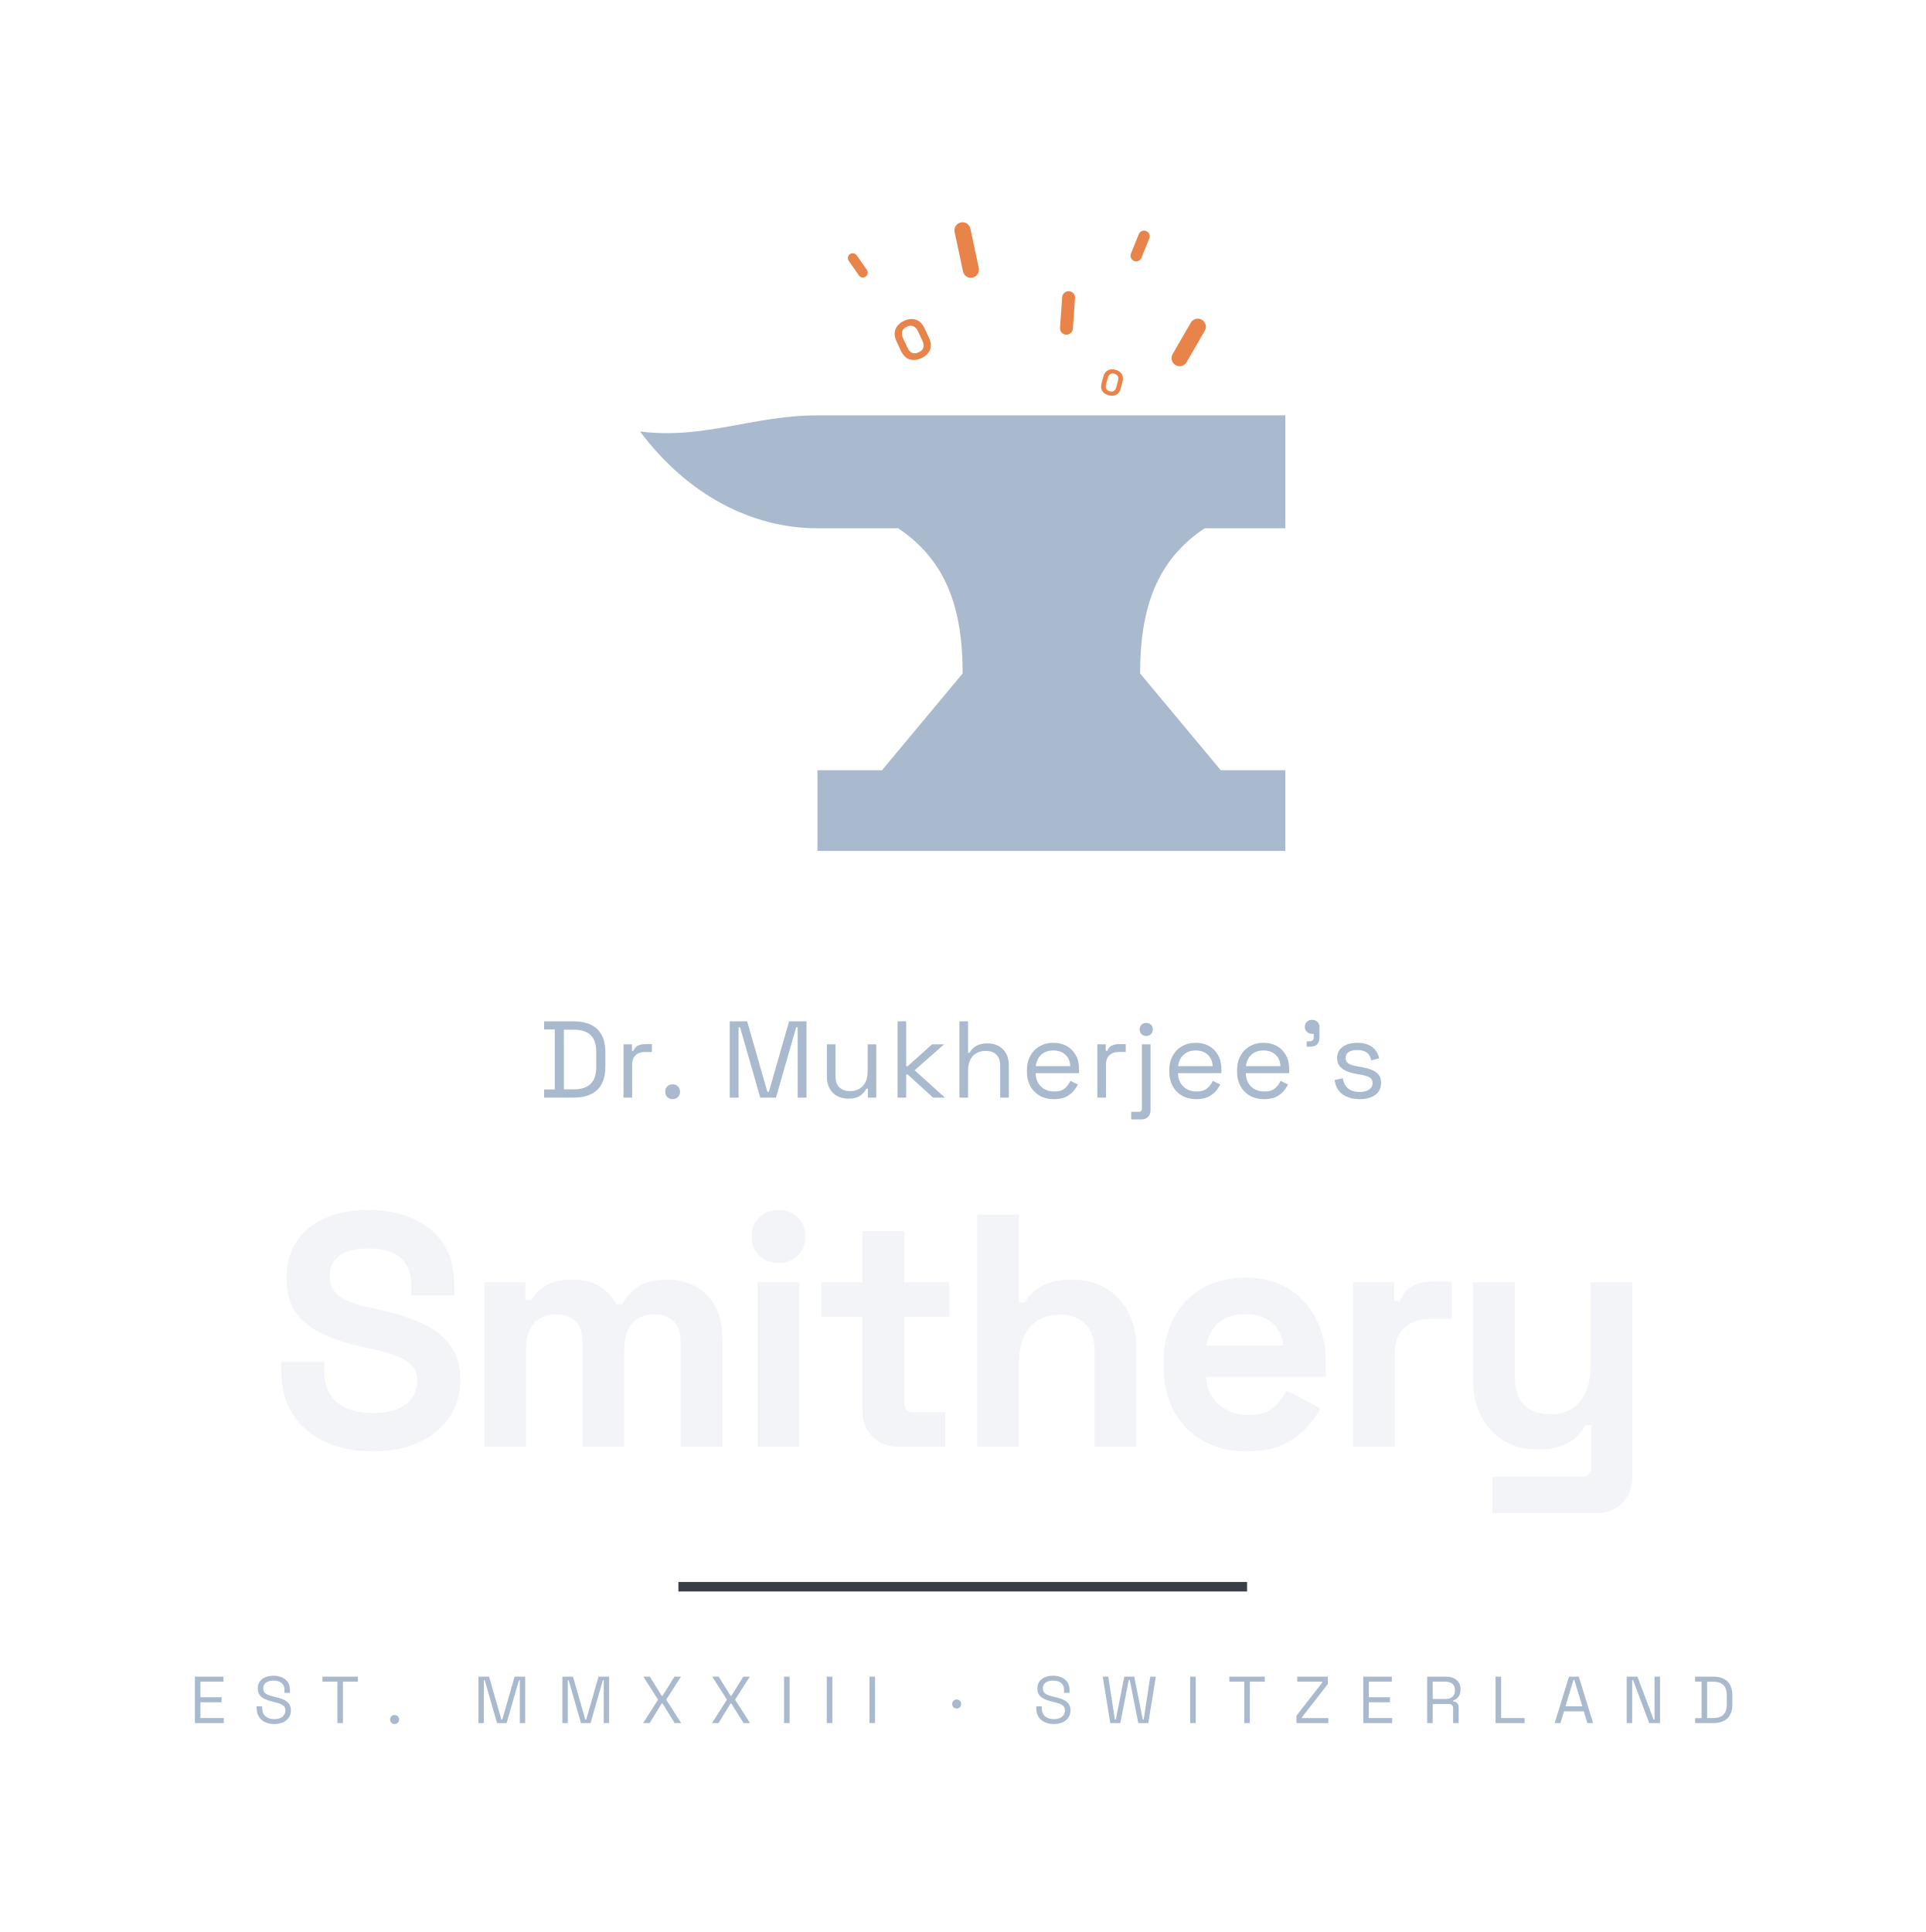
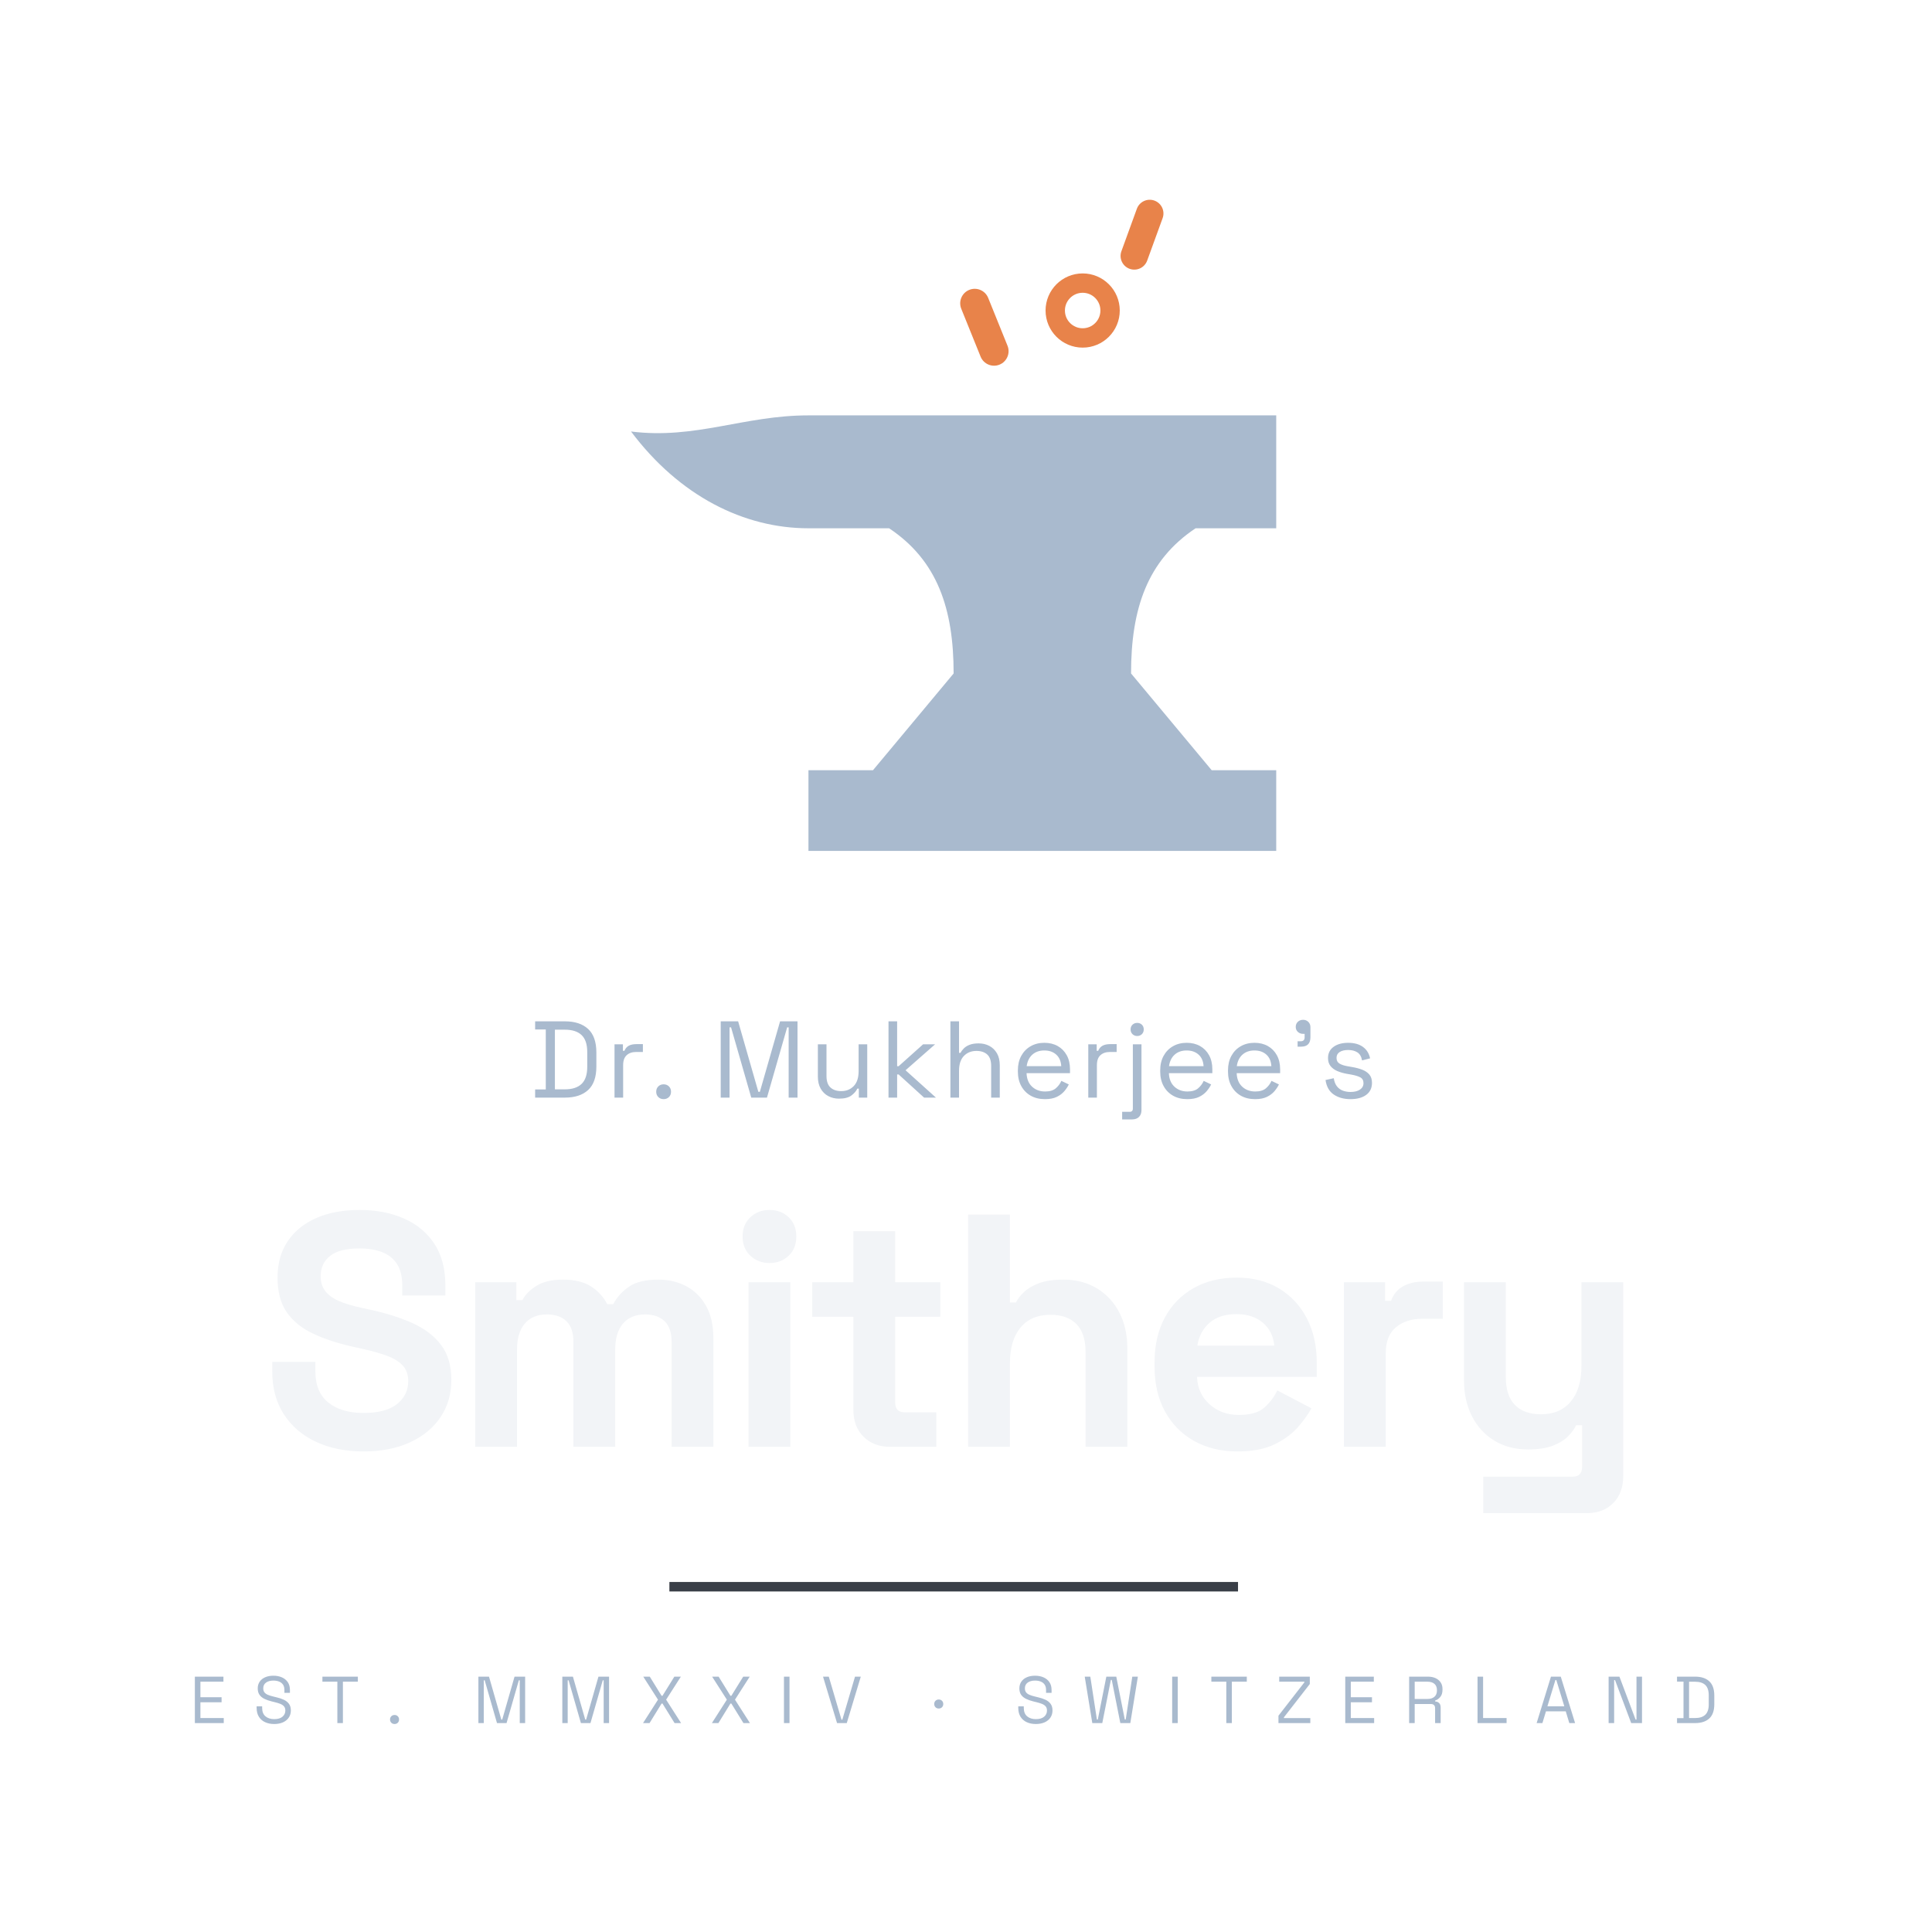
- <svg xmlns="http://www.w3.org/2000/svg" viewBox="0 0 406.298 407.712" width="406.298" height="407.712">
+ <svg xmlns="http://www.w3.org/2000/svg" viewBox="0 0 402.532 407.712" width="402.532" height="407.712">
  <g transform="translate(40 40)">
-     <g transform="translate(88.244 0)">
+     <g transform="translate(86.361 0)">
      <g transform="scale(1.702) translate(-4 -2)">
-         <path d="M42.887 22.901Q42.1 23.268 41.422 23.056Q40.743 22.843 40.332 21.961L39.811 20.844Q39.412 19.988 39.679 19.319Q39.946 18.65 40.733 18.283Q41.526 17.913 42.207 18.14Q42.888 18.367 43.288 19.223L43.808 20.34Q44.22 21.222 43.95 21.877Q43.68 22.532 42.887 22.901ZM42.549 22.178Q43.025 21.956 43.129 21.591Q43.233 21.226 43.008 20.744L42.458 19.564Q42.23 19.075 41.863 18.942Q41.495 18.808 41.07 19.006Q40.632 19.21 40.51 19.584Q40.387 19.958 40.605 20.428L41.156 21.608Q41.389 22.109 41.738 22.252Q42.086 22.394 42.549 22.178Z" fill="#E8834A" />
-         <path d="M66.095 27.51Q65.556 27.365 65.31 26.98Q65.064 26.595 65.226 25.991L65.431 25.226Q65.588 24.639 65.996 24.42Q66.404 24.201 66.943 24.345Q67.487 24.491 67.728 24.884Q67.97 25.277 67.813 25.864L67.608 26.629Q67.446 27.233 67.042 27.444Q66.639 27.655 66.095 27.51ZM66.228 27.014Q66.554 27.102 66.756 26.965Q66.958 26.828 67.047 26.497L67.264 25.689Q67.353 25.354 67.227 25.137Q67.102 24.919 66.811 24.841Q66.511 24.761 66.296 24.894Q66.08 25.027 65.994 25.349L65.778 26.157Q65.686 26.501 65.798 26.715Q65.911 26.929 66.228 27.014Z" fill="#E8834A" />
-         <rect x="47.5" y="6" width="2" height="7" rx="1" fill="#E8834A" transform="rotate(-12 48.5 9.5)" />
-         <rect x="34.4" y="9.7" width="1.2" height="3.4" rx="0.6" fill="#E8834A" transform="rotate(-35 35 11.4)" />
-         <rect x="60.2" y="14.6" width="1.6" height="5.4" rx="0.8" fill="#E8834A" transform="rotate(4 61 17.3)" />
-         <rect x="69.3" y="7" width="1.4" height="4" rx="0.7" fill="#E8834A" transform="rotate(22 70 9)" />
-         <rect x="75" y="17.7" width="2" height="6.5" rx="1" fill="#E8834A" transform="rotate(30 76 21)" />
+         <rect x="50" y="14" width="3.6" height="10" rx="1.8" fill="#E8834A" transform="rotate(-22 52 19)" />
+         <circle cx="64" cy="17" r="3.4" fill="none" stroke="#E8834A" stroke-width="2.4" />
+         <rect x="69.5" y="3" width="3.4" height="9" rx="1.7" fill="#E8834A" transform="rotate(20 71 8)" />
        <path d="M30 30 H88 V44 H78 C72 48 70 54 70 62 L80 74 H88 V84 H30 V74 H38 L48 62 C48 54 46 48 40 44 H30 C22 44 14 40 8 32 C16 33 22 30 30 30 Z" fill="#A9BACE" />
      </g>
    </g>
    <g transform="translate(0 169)">
-       <path d="M74.816 22.632V20.911H77.062V8.253H74.816V6.532H81.08Q84.258 6.532 85.998 8.144Q87.737 9.756 87.737 13.097V16.084Q87.737 19.425 85.998 21.028Q84.258 22.632 81.08 22.632ZM78.988 20.884H81.094Q83.424 20.884 84.618 19.739Q85.812 18.593 85.812 16.159V13.021Q85.812 10.564 84.618 9.43Q83.424 8.296 81.094 8.296H78.988ZM91.568 22.632V11.387H93.342V12.757H93.658Q93.96 12.018 94.579 11.68Q95.198 11.341 96.225 11.341H97.556V13.003H96.098Q94.879 13.003 94.134 13.679Q93.388 14.355 93.388 15.787V22.632ZM101.933 22.954Q101.254 22.954 100.81 22.514Q100.365 22.075 100.365 21.388Q100.365 20.701 100.81 20.263Q101.254 19.825 101.933 19.825Q102.611 19.825 103.053 20.265Q103.494 20.704 103.494 21.391Q103.494 22.078 103.053 22.516Q102.611 22.954 101.933 22.954ZM113.98 22.632V6.532H117.655L121.924 21.411H122.24L126.509 6.532H130.184V22.632H128.318V7.8H128.002L123.74 22.632H120.424L116.162 7.8H115.846V22.632ZM138.938 22.849Q137.702 22.849 136.685 22.313Q135.669 21.777 135.076 20.736Q134.483 19.696 134.483 18.195V11.387H136.303V18.063Q136.303 19.727 137.14 20.493Q137.976 21.26 139.411 21.26Q141.022 21.26 142.052 20.195Q143.082 19.13 143.082 17.036V11.387H144.902V22.632H143.128V20.729H142.812Q142.438 21.532 141.549 22.191Q140.659 22.849 138.938 22.849ZM149.39 22.632V6.532H151.21V16.005H151.526L156.686 11.387H159.217L152.987 16.858L159.401 22.632H156.9L151.526 17.742H151.21V22.632ZM162.454 22.632V6.532H164.274V13.182H164.59Q164.839 12.684 165.304 12.226Q165.768 11.768 166.522 11.477Q167.275 11.187 168.418 11.187Q169.67 11.187 170.679 11.723Q171.688 12.259 172.281 13.288Q172.873 14.316 172.873 15.824V22.632H171.053V15.956Q171.053 14.276 170.217 13.526Q169.38 12.776 167.946 12.776Q166.334 12.776 165.304 13.833Q164.274 14.89 164.274 16.983V22.632ZM182.408 22.954Q180.69 22.954 179.407 22.23Q178.124 21.505 177.407 20.191Q176.691 18.876 176.691 17.148V16.872Q176.691 15.127 177.404 13.82Q178.117 12.514 179.38 11.79Q180.644 11.065 182.281 11.065Q183.878 11.065 185.095 11.747Q186.313 12.43 187.003 13.687Q187.693 14.944 187.693 16.659V17.469H178.524Q178.587 19.295 179.684 20.317Q180.782 21.339 182.435 21.339Q183.899 21.339 184.678 20.679Q185.457 20.019 185.87 19.098L187.439 19.85Q187.101 20.562 186.491 21.28Q185.882 21.998 184.903 22.476Q183.923 22.954 182.408 22.954ZM178.547 15.993H185.843Q185.751 14.416 184.78 13.548Q183.809 12.681 182.274 12.681Q180.742 12.681 179.758 13.548Q178.774 14.416 178.547 15.993ZM191.549 22.632V11.387H193.323V12.757H193.639Q193.941 12.018 194.56 11.68Q195.179 11.341 196.206 11.341H197.537V13.003H196.079Q194.86 13.003 194.115 13.679Q193.369 14.355 193.369 15.787V22.632ZM198.696 27.232V25.63H200.278Q200.956 25.63 200.956 24.94V11.387H202.776V25.244Q202.776 26.172 202.258 26.702Q201.739 27.232 200.769 27.232ZM201.866 9.629Q201.28 9.629 200.878 9.237Q200.477 8.845 200.477 8.246Q200.477 7.63 200.878 7.247Q201.28 6.863 201.866 6.863Q202.475 6.863 202.865 7.247Q203.255 7.63 203.255 8.246Q203.255 8.845 202.865 9.237Q202.475 9.629 201.866 9.629ZM212.446 22.954Q210.728 22.954 209.445 22.23Q208.162 21.505 207.445 20.191Q206.729 18.876 206.729 17.148V16.872Q206.729 15.127 207.442 13.82Q208.155 12.514 209.418 11.79Q210.682 11.065 212.319 11.065Q213.916 11.065 215.133 11.747Q216.351 12.43 217.041 13.687Q217.731 14.944 217.731 16.659V17.469H208.562Q208.625 19.295 209.722 20.317Q210.82 21.339 212.473 21.339Q213.937 21.339 214.716 20.679Q215.495 20.019 215.908 19.098L217.477 19.85Q217.139 20.562 216.529 21.28Q215.92 21.998 214.941 22.476Q213.961 22.954 212.446 22.954ZM208.585 15.993H215.881Q215.789 14.416 214.818 13.548Q213.847 12.681 212.312 12.681Q210.78 12.681 209.796 13.548Q208.812 14.416 208.585 15.993ZM226.752 22.954Q225.034 22.954 223.751 22.23Q222.468 21.505 221.751 20.191Q221.035 18.876 221.035 17.148V16.872Q221.035 15.127 221.748 13.82Q222.461 12.514 223.724 11.79Q224.988 11.065 226.625 11.065Q228.222 11.065 229.439 11.747Q230.657 12.43 231.347 13.687Q232.037 14.944 232.037 16.659V17.469H222.868Q222.931 19.295 224.028 20.317Q225.126 21.339 226.779 21.339Q228.243 21.339 229.022 20.679Q229.801 20.019 230.214 19.098L231.783 19.85Q231.445 20.562 230.835 21.28Q230.226 21.998 229.247 22.476Q228.267 22.954 226.752 22.954ZM222.891 15.993H230.187Q230.095 14.416 229.124 13.548Q228.153 12.681 226.618 12.681Q225.086 12.681 224.102 13.548Q223.118 14.416 222.891 15.993ZM235.724 11.878V10.739H236.376Q237.206 10.739 237.206 9.91V9.174H236.88Q236.221 9.174 235.775 8.76Q235.329 8.347 235.329 7.708Q235.329 7.05 235.775 6.63Q236.221 6.21 236.88 6.21Q237.545 6.21 237.988 6.65Q238.431 7.089 238.431 7.768V9.89Q238.431 11.878 236.459 11.878ZM246.882 22.954Q244.798 22.954 243.363 21.988Q241.929 21.022 241.614 18.918L243.351 18.538Q243.528 19.637 244.039 20.268Q244.549 20.9 245.292 21.169Q246.035 21.438 246.882 21.438Q248.155 21.438 248.891 20.934Q249.627 20.431 249.627 19.575Q249.627 18.703 248.93 18.342Q248.234 17.981 247.009 17.765L246.071 17.601Q244.973 17.403 244.082 17.017Q243.191 16.631 242.667 15.967Q242.142 15.303 242.142 14.29Q242.142 12.768 243.311 11.917Q244.479 11.065 246.405 11.065Q248.314 11.065 249.506 11.924Q250.697 12.784 251.023 14.343L249.328 14.779Q249.112 13.579 248.336 13.08Q247.56 12.581 246.405 12.581Q245.267 12.581 244.601 13.008Q243.936 13.434 243.936 14.25Q243.936 15.064 244.559 15.442Q245.182 15.821 246.258 16.008L247.196 16.172Q248.386 16.37 249.343 16.733Q250.3 17.096 250.86 17.757Q251.421 18.417 251.421 19.515Q251.421 21.162 250.195 22.058Q248.969 22.954 246.882 22.954Z" fill="#A9BACE" />
-       <path d="M38.584 97.298Q32.914 97.298 28.574 95.268Q24.234 93.238 21.784 89.458Q19.334 85.678 19.334 80.358V78.398H28.434V80.358Q28.434 84.768 31.164 86.973Q33.894 89.178 38.584 89.178Q43.344 89.178 45.689 87.288Q48.034 85.398 48.034 82.458Q48.034 80.428 46.879 79.168Q45.724 77.908 43.519 77.103Q41.314 76.298 38.164 75.598L36.554 75.248Q31.514 74.128 27.909 72.413Q24.304 70.698 22.379 67.898Q20.454 65.098 20.454 60.618Q20.454 56.138 22.589 52.953Q24.724 49.768 28.609 48.053Q32.494 46.338 37.744 46.338Q42.994 46.338 47.089 48.123Q51.184 49.908 53.529 53.443Q55.874 56.978 55.874 62.298V64.398H46.774V62.298Q46.774 59.498 45.689 57.783Q44.604 56.068 42.574 55.263Q40.544 54.458 37.744 54.458Q33.544 54.458 31.549 56.033Q29.554 57.608 29.554 60.338Q29.554 62.158 30.499 63.418Q31.444 64.678 33.334 65.518Q35.224 66.358 38.164 66.988L39.774 67.338Q45.024 68.458 48.909 70.208Q52.794 71.958 54.964 74.828Q57.134 77.698 57.134 82.178Q57.134 86.658 54.859 90.053Q52.584 93.448 48.419 95.373Q44.254 97.298 38.584 97.298ZM62.174 96.318V61.598H70.854V65.378H72.114Q73.024 63.628 75.124 62.333Q77.224 61.038 80.654 61.038Q84.364 61.038 86.604 62.473Q88.844 63.908 90.034 66.218H91.294Q92.484 63.978 94.654 62.508Q96.824 61.038 100.814 61.038Q104.034 61.038 106.659 62.403Q109.284 63.768 110.859 66.533Q112.434 69.298 112.434 73.498V96.318H103.614V74.128Q103.614 71.258 102.144 69.823Q100.674 68.388 98.014 68.388Q95.004 68.388 93.359 70.313Q91.714 72.238 91.714 75.808V96.318H82.894V74.128Q82.894 71.258 81.424 69.823Q79.954 68.388 77.294 68.388Q74.284 68.388 72.639 70.313Q70.994 72.238 70.994 75.808V96.318ZM119.854 96.318V61.598H128.674V96.318ZM124.264 57.538Q121.884 57.538 120.239 55.998Q118.594 54.458 118.594 51.938Q118.594 49.418 120.239 47.878Q121.884 46.338 124.264 46.338Q126.714 46.338 128.324 47.878Q129.934 49.418 129.934 51.938Q129.934 54.458 128.324 55.998Q126.714 57.538 124.264 57.538ZM149.674 96.318Q146.244 96.318 144.109 94.183Q141.974 92.048 141.974 88.478V68.878H133.294V61.598H141.974V50.818H150.794V61.598H160.314V68.878H150.794V86.938Q150.794 89.038 152.754 89.038H159.474V96.318ZM166.194 96.318V47.318H175.014V65.868H176.274Q176.834 64.748 178.024 63.628Q179.214 62.508 181.209 61.773Q183.204 61.038 186.284 61.038Q190.344 61.038 193.389 62.893Q196.434 64.748 198.114 68.003Q199.794 71.258 199.794 75.598V96.318H190.974V76.298Q190.974 72.378 189.049 70.418Q187.124 68.458 183.554 68.458Q179.494 68.458 177.254 71.153Q175.014 73.848 175.014 78.678V96.318ZM223.034 97.298Q217.854 97.298 213.899 95.093Q209.944 92.888 207.739 88.863Q205.534 84.838 205.534 79.378V78.538Q205.534 73.078 207.704 69.053Q209.874 65.028 213.794 62.823Q217.714 60.618 222.894 60.618Q228.004 60.618 231.784 62.893Q235.564 65.168 237.664 69.193Q239.764 73.218 239.764 78.538V81.548H214.494Q214.634 85.118 217.154 87.358Q219.674 89.598 223.314 89.598Q227.024 89.598 228.774 87.988Q230.524 86.378 231.434 84.418L238.644 88.198Q237.664 90.018 235.809 92.153Q233.954 94.288 230.874 95.793Q227.794 97.298 223.034 97.298ZM214.564 74.968H230.804Q230.524 71.958 228.389 70.138Q226.254 68.318 222.824 68.318Q219.254 68.318 217.154 70.138Q215.054 71.958 214.564 74.968ZM245.504 96.318V61.598H254.184V65.518H255.444Q256.214 63.418 257.999 62.438Q259.784 61.458 262.164 61.458H266.364V69.298H262.024Q258.664 69.298 256.494 71.083Q254.324 72.868 254.324 76.578V96.318ZM274.904 110.318V102.618H293.804Q295.764 102.618 295.764 100.518V91.768H294.504Q293.944 92.958 292.754 94.148Q291.564 95.338 289.534 96.108Q287.504 96.878 284.354 96.878Q280.294 96.878 277.249 95.023Q274.204 93.168 272.524 89.878Q270.844 86.588 270.844 82.318V61.598H279.664V81.618Q279.664 85.538 281.589 87.498Q283.514 89.458 287.084 89.458Q291.144 89.458 293.384 86.763Q295.624 84.068 295.624 79.238V61.598H304.444V102.478Q304.444 106.048 302.344 108.183Q300.244 110.318 296.744 110.318Z" fill="#F2F4F7" />
-       <path d="M1.123 154.624V144.824H7.154V145.888H2.295V149.17H6.762V150.234H2.295V153.56H7.219V154.624ZM17.868 154.82Q16.793 154.82 15.955 154.439Q15.117 154.058 14.637 153.297Q14.157 152.536 14.157 151.392V151.09H15.321V151.392Q15.321 152.612 16.031 153.202Q16.741 153.792 17.868 153.792Q19.009 153.792 19.612 153.28Q20.215 152.768 20.215 151.971Q20.215 151.436 19.944 151.11Q19.673 150.783 19.183 150.582Q18.692 150.381 18.032 150.222L17.303 150.042Q16.444 149.828 15.787 149.505Q15.131 149.182 14.761 148.657Q14.391 148.131 14.391 147.305Q14.391 146.479 14.808 145.876Q15.225 145.274 15.967 144.951Q16.709 144.628 17.7 144.628Q18.69 144.628 19.479 144.97Q20.268 145.312 20.727 145.979Q21.186 146.647 21.186 147.651V148.24H20.023V147.651Q20.023 146.942 19.721 146.504Q19.42 146.067 18.894 145.861Q18.369 145.656 17.7 145.656Q16.73 145.656 16.143 146.08Q15.555 146.504 15.555 147.289Q15.555 147.812 15.803 148.133Q16.052 148.455 16.514 148.653Q16.977 148.851 17.625 149.007L18.354 149.186Q19.205 149.38 19.888 149.695Q20.57 150.01 20.975 150.55Q21.379 151.089 21.379 151.955Q21.379 152.821 20.944 153.465Q20.509 154.11 19.72 154.465Q18.932 154.82 17.868 154.82ZM31.194 154.624V145.888H28.04V144.824H35.52V145.888H32.366V154.624ZM43.266 154.82Q42.853 154.82 42.582 154.552Q42.312 154.285 42.312 153.867Q42.312 153.449 42.582 153.182Q42.853 152.915 43.266 152.915Q43.679 152.915 43.948 153.183Q44.216 153.451 44.216 153.869Q44.216 154.287 43.948 154.553Q43.679 154.82 43.266 154.82ZM60.959 154.624V144.824H63.196L65.795 153.881H65.987L68.585 144.824H70.823V154.624H69.687V145.596H69.494L66.9 154.624H64.882L62.287 145.596H62.095V154.624ZM78.669 154.624V144.824H80.906L83.505 153.881H83.697L86.295 144.824H88.533V154.624H87.397V145.596H87.204L84.61 154.624H82.592L79.997 145.596H79.805V154.624ZM95.703 154.624 98.861 149.682 95.751 144.824H97.125L99.618 148.863H99.81L102.313 144.824H103.687L100.577 149.682L103.735 154.624H102.361L99.81 150.501H99.618L97.078 154.624ZM110.235 154.624 113.393 149.682 110.283 144.824H111.657L114.15 148.863H114.342L116.845 144.824H118.219L115.109 149.682L118.267 154.624H116.893L114.342 150.501H114.15L111.61 154.624ZM125.443 154.624V144.824H126.615V154.624ZM134.459 154.624V144.824H135.631V154.624ZM143.475 154.624V144.824H144.647V154.624ZM161.875 151.552Q161.462 151.552 161.192 151.285Q160.921 151.017 160.921 150.599Q160.921 150.181 161.192 149.914Q161.462 149.648 161.875 149.648Q162.288 149.648 162.557 149.915Q162.826 150.183 162.826 150.601Q162.826 151.019 162.557 151.286Q162.288 151.552 161.875 151.552ZM182.368 154.82Q181.293 154.82 180.455 154.439Q179.617 154.058 179.137 153.297Q178.657 152.536 178.657 151.392V151.09H179.821V151.392Q179.821 152.612 180.531 153.202Q181.241 153.792 182.368 153.792Q183.509 153.792 184.112 153.28Q184.715 152.768 184.715 151.971Q184.715 151.436 184.444 151.11Q184.173 150.783 183.683 150.582Q183.192 150.381 182.532 150.222L181.803 150.042Q180.944 149.828 180.287 149.505Q179.631 149.182 179.261 148.657Q178.891 148.131 178.891 147.305Q178.891 146.479 179.308 145.876Q179.725 145.274 180.467 144.951Q181.209 144.628 182.2 144.628Q183.19 144.628 183.979 144.97Q184.768 145.312 185.227 145.979Q185.686 146.647 185.686 147.651V148.24H184.523V147.651Q184.523 146.942 184.221 146.504Q183.92 146.067 183.394 145.861Q182.869 145.656 182.2 145.656Q181.23 145.656 180.643 146.08Q180.055 146.504 180.055 147.289Q180.055 147.812 180.303 148.133Q180.552 148.455 181.014 148.653Q181.477 148.851 182.125 149.007L182.854 149.186Q183.705 149.38 184.388 149.695Q185.07 150.01 185.475 150.55Q185.879 151.089 185.879 151.955Q185.879 152.821 185.444 153.465Q185.009 154.11 184.22 154.465Q183.432 154.82 182.368 154.82ZM194.28 154.624 192.683 144.824H193.861L195.251 153.873H195.443L197.242 144.824H199.34L201.139 153.873H201.331L202.721 144.824H203.899L202.302 154.624H200.194L198.387 145.518H198.195L196.388 154.624ZM211.137 154.624V144.824H212.309V154.624ZM222.56 154.624V145.888H219.406V144.824H226.886V145.888H223.732V154.624ZM233.566 154.624V153.067L239.026 146.044V145.88H233.726V144.824H240.183V146.381L234.722 153.404V153.568H240.29V154.624ZM247.663 154.624V144.824H253.694V145.888H248.835V149.17H253.302V150.234H248.835V153.56H253.759V154.624ZM261.145 154.624V144.824H265.103Q266.017 144.824 266.708 145.136Q267.399 145.448 267.792 146.031Q268.184 146.614 268.184 147.432V147.58Q268.184 148.542 267.725 149.103Q267.265 149.664 266.629 149.866V150.058Q267.139 150.076 267.467 150.389Q267.795 150.701 267.795 151.329V154.624H266.623V151.475Q266.623 151.06 266.398 150.83Q266.174 150.6 265.708 150.6H262.317V154.624ZM262.317 149.536H264.986Q265.952 149.536 266.482 149.07Q267.012 148.604 267.012 147.757V147.667Q267.012 146.82 266.494 146.354Q265.976 145.888 264.986 145.888H262.317ZM275.579 154.624V144.824H276.751V153.56H281.708V154.624ZM288.051 154.624 291.075 144.824H293.142L296.165 154.624H294.947L294.196 152.15H290.02L289.27 154.624ZM290.325 151.078H293.891L292.204 145.539H292.012ZM303.243 154.624V144.824H305.524L308.931 153.881H309.124V144.824H310.288V154.624H308.006L304.599 145.557H304.407V154.624ZM317.68 154.624V153.577H319.047V145.871H317.68V144.824H321.493Q323.427 144.824 324.486 145.805Q325.545 146.786 325.545 148.82V150.638Q325.545 152.672 324.486 153.648Q323.427 154.624 321.493 154.624ZM320.219 153.56H321.501Q322.92 153.56 323.646 152.863Q324.373 152.166 324.373 150.684V148.774Q324.373 147.278 323.646 146.588Q322.92 145.898 321.501 145.898H320.219Z" fill="#A9BACE" />
-       <rect x="103.149" y="124.848" width="120" height="2" fill="#3A3F47" />
+       <path d="M72.933 22.632V20.911H75.179V8.253H72.933V6.532H79.197Q82.375 6.532 84.115 8.144Q85.854 9.756 85.854 13.097V16.084Q85.854 19.425 84.115 21.028Q82.375 22.632 79.197 22.632ZM77.105 20.884H79.211Q81.541 20.884 82.735 19.739Q83.929 18.593 83.929 16.159V13.021Q83.929 10.564 82.735 9.43Q81.541 8.296 79.211 8.296H77.105ZM89.685 22.632V11.387H91.459V12.757H91.775Q92.077 12.018 92.696 11.68Q93.315 11.341 94.342 11.341H95.673V13.003H94.215Q92.996 13.003 92.251 13.679Q91.505 14.355 91.505 15.787V22.632ZM100.05 22.954Q99.371 22.954 98.927 22.514Q98.482 22.075 98.482 21.388Q98.482 20.701 98.927 20.263Q99.371 19.825 100.05 19.825Q100.728 19.825 101.17 20.265Q101.611 20.704 101.611 21.391Q101.611 22.078 101.17 22.516Q100.728 22.954 100.05 22.954ZM112.097 22.632V6.532H115.772L120.041 21.411H120.357L124.626 6.532H128.301V22.632H126.435V7.8H126.119L121.857 22.632H118.541L114.279 7.8H113.963V22.632ZM137.055 22.849Q135.819 22.849 134.802 22.313Q133.786 21.777 133.193 20.736Q132.6 19.696 132.6 18.195V11.387H134.42V18.063Q134.42 19.727 135.257 20.493Q136.093 21.26 137.528 21.26Q139.139 21.26 140.169 20.195Q141.199 19.13 141.199 17.036V11.387H143.019V22.632H141.245V20.729H140.929Q140.555 21.532 139.666 22.191Q138.776 22.849 137.055 22.849ZM147.507 22.632V6.532H149.327V16.005H149.643L154.803 11.387H157.334L151.104 16.858L157.518 22.632H155.017L149.643 17.742H149.327V22.632ZM160.571 22.632V6.532H162.391V13.182H162.707Q162.956 12.684 163.421 12.226Q163.885 11.768 164.639 11.477Q165.392 11.187 166.535 11.187Q167.787 11.187 168.796 11.723Q169.805 12.259 170.398 13.288Q170.99 14.316 170.99 15.824V22.632H169.17V15.956Q169.17 14.276 168.334 13.526Q167.497 12.776 166.063 12.776Q164.451 12.776 163.421 13.833Q162.391 14.89 162.391 16.983V22.632ZM180.525 22.954Q178.807 22.954 177.524 22.23Q176.241 21.505 175.524 20.191Q174.808 18.876 174.808 17.148V16.872Q174.808 15.127 175.521 13.82Q176.234 12.514 177.497 11.79Q178.761 11.065 180.398 11.065Q181.995 11.065 183.212 11.747Q184.43 12.43 185.12 13.687Q185.81 14.944 185.81 16.659V17.469H176.641Q176.704 19.295 177.801 20.317Q178.899 21.339 180.552 21.339Q182.016 21.339 182.795 20.679Q183.574 20.019 183.987 19.098L185.556 19.85Q185.218 20.562 184.608 21.28Q183.999 21.998 183.02 22.476Q182.04 22.954 180.525 22.954ZM176.664 15.993H183.96Q183.868 14.416 182.897 13.548Q181.926 12.681 180.391 12.681Q178.859 12.681 177.875 13.548Q176.891 14.416 176.664 15.993ZM189.666 22.632V11.387H191.44V12.757H191.756Q192.058 12.018 192.677 11.68Q193.296 11.341 194.323 11.341H195.654V13.003H194.196Q192.977 13.003 192.232 13.679Q191.486 14.355 191.486 15.787V22.632ZM196.813 27.232V25.63H198.395Q199.073 25.63 199.073 24.94V11.387H200.893V25.244Q200.893 26.172 200.375 26.702Q199.856 27.232 198.886 27.232ZM199.983 9.629Q199.397 9.629 198.995 9.237Q198.594 8.845 198.594 8.246Q198.594 7.63 198.995 7.247Q199.397 6.863 199.983 6.863Q200.592 6.863 200.982 7.247Q201.372 7.63 201.372 8.246Q201.372 8.845 200.982 9.237Q200.592 9.629 199.983 9.629ZM210.563 22.954Q208.845 22.954 207.562 22.23Q206.279 21.505 205.562 20.191Q204.846 18.876 204.846 17.148V16.872Q204.846 15.127 205.559 13.82Q206.272 12.514 207.535 11.79Q208.799 11.065 210.436 11.065Q212.033 11.065 213.25 11.747Q214.468 12.43 215.158 13.687Q215.848 14.944 215.848 16.659V17.469H206.679Q206.742 19.295 207.839 20.317Q208.937 21.339 210.59 21.339Q212.054 21.339 212.833 20.679Q213.612 20.019 214.025 19.098L215.594 19.85Q215.256 20.562 214.646 21.28Q214.037 21.998 213.058 22.476Q212.078 22.954 210.563 22.954ZM206.702 15.993H213.998Q213.906 14.416 212.935 13.548Q211.964 12.681 210.429 12.681Q208.897 12.681 207.913 13.548Q206.929 14.416 206.702 15.993ZM224.869 22.954Q223.151 22.954 221.868 22.23Q220.585 21.505 219.868 20.191Q219.152 18.876 219.152 17.148V16.872Q219.152 15.127 219.865 13.82Q220.578 12.514 221.841 11.79Q223.105 11.065 224.742 11.065Q226.339 11.065 227.556 11.747Q228.774 12.43 229.464 13.687Q230.154 14.944 230.154 16.659V17.469H220.985Q221.048 19.295 222.145 20.317Q223.243 21.339 224.896 21.339Q226.36 21.339 227.139 20.679Q227.918 20.019 228.331 19.098L229.9 19.85Q229.562 20.562 228.952 21.28Q228.343 21.998 227.364 22.476Q226.384 22.954 224.869 22.954ZM221.008 15.993H228.304Q228.212 14.416 227.241 13.548Q226.27 12.681 224.735 12.681Q223.203 12.681 222.219 13.548Q221.235 14.416 221.008 15.993ZM233.841 11.878V10.739H234.493Q235.323 10.739 235.323 9.91V9.174H234.997Q234.338 9.174 233.892 8.76Q233.446 8.347 233.446 7.708Q233.446 7.05 233.892 6.63Q234.338 6.21 234.997 6.21Q235.662 6.21 236.105 6.65Q236.548 7.089 236.548 7.768V9.89Q236.548 11.878 234.576 11.878ZM244.999 22.954Q242.915 22.954 241.48 21.988Q240.046 21.022 239.731 18.918L241.468 18.538Q241.645 19.637 242.156 20.268Q242.666 20.9 243.409 21.169Q244.152 21.438 244.999 21.438Q246.272 21.438 247.008 20.934Q247.744 20.431 247.744 19.575Q247.744 18.703 247.047 18.342Q246.351 17.981 245.126 17.765L244.188 17.601Q243.09 17.403 242.199 17.017Q241.308 16.631 240.784 15.967Q240.259 15.303 240.259 14.29Q240.259 12.768 241.428 11.917Q242.596 11.065 244.522 11.065Q246.431 11.065 247.623 11.924Q248.814 12.784 249.14 14.343L247.445 14.779Q247.229 13.579 246.453 13.08Q245.677 12.581 244.522 12.581Q243.384 12.581 242.718 13.008Q242.053 13.434 242.053 14.25Q242.053 15.064 242.676 15.442Q243.299 15.821 244.375 16.008L245.313 16.172Q246.503 16.37 247.46 16.733Q248.417 17.096 248.977 17.757Q249.538 18.417 249.538 19.515Q249.538 21.162 248.312 22.058Q247.086 22.954 244.999 22.954Z" fill="#A9BACE" />
+       <path d="M36.701 97.298Q31.031 97.298 26.691 95.268Q22.351 93.238 19.901 89.458Q17.451 85.678 17.451 80.358V78.398H26.551V80.358Q26.551 84.768 29.281 86.973Q32.011 89.178 36.701 89.178Q41.461 89.178 43.806 87.288Q46.151 85.398 46.151 82.458Q46.151 80.428 44.996 79.168Q43.841 77.908 41.636 77.103Q39.431 76.298 36.281 75.598L34.671 75.248Q29.631 74.128 26.026 72.413Q22.421 70.698 20.496 67.898Q18.571 65.098 18.571 60.618Q18.571 56.138 20.706 52.953Q22.841 49.768 26.726 48.053Q30.611 46.338 35.861 46.338Q41.111 46.338 45.206 48.123Q49.301 49.908 51.646 53.443Q53.991 56.978 53.991 62.298V64.398H44.891V62.298Q44.891 59.498 43.806 57.783Q42.721 56.068 40.691 55.263Q38.661 54.458 35.861 54.458Q31.661 54.458 29.666 56.033Q27.671 57.608 27.671 60.338Q27.671 62.158 28.616 63.418Q29.561 64.678 31.451 65.518Q33.341 66.358 36.281 66.988L37.891 67.338Q43.141 68.458 47.026 70.208Q50.911 71.958 53.081 74.828Q55.251 77.698 55.251 82.178Q55.251 86.658 52.976 90.053Q50.701 93.448 46.536 95.373Q42.371 97.298 36.701 97.298ZM60.291 96.318V61.598H68.971V65.378H70.231Q71.141 63.628 73.241 62.333Q75.341 61.038 78.771 61.038Q82.481 61.038 84.721 62.473Q86.961 63.908 88.151 66.218H89.411Q90.601 63.978 92.771 62.508Q94.941 61.038 98.931 61.038Q102.151 61.038 104.776 62.403Q107.401 63.768 108.976 66.533Q110.551 69.298 110.551 73.498V96.318H101.731V74.128Q101.731 71.258 100.261 69.823Q98.791 68.388 96.131 68.388Q93.121 68.388 91.476 70.313Q89.831 72.238 89.831 75.808V96.318H81.011V74.128Q81.011 71.258 79.541 69.823Q78.071 68.388 75.411 68.388Q72.401 68.388 70.756 70.313Q69.111 72.238 69.111 75.808V96.318ZM117.971 96.318V61.598H126.791V96.318ZM122.381 57.538Q120.001 57.538 118.356 55.998Q116.711 54.458 116.711 51.938Q116.711 49.418 118.356 47.878Q120.001 46.338 122.381 46.338Q124.831 46.338 126.441 47.878Q128.051 49.418 128.051 51.938Q128.051 54.458 126.441 55.998Q124.831 57.538 122.381 57.538ZM147.791 96.318Q144.361 96.318 142.226 94.183Q140.091 92.048 140.091 88.478V68.878H131.411V61.598H140.091V50.818H148.911V61.598H158.431V68.878H148.911V86.938Q148.911 89.038 150.871 89.038H157.591V96.318ZM164.311 96.318V47.318H173.131V65.868H174.391Q174.951 64.748 176.141 63.628Q177.331 62.508 179.326 61.773Q181.321 61.038 184.401 61.038Q188.461 61.038 191.506 62.893Q194.551 64.748 196.231 68.003Q197.911 71.258 197.911 75.598V96.318H189.091V76.298Q189.091 72.378 187.166 70.418Q185.241 68.458 181.671 68.458Q177.611 68.458 175.371 71.153Q173.131 73.848 173.131 78.678V96.318ZM221.151 97.298Q215.971 97.298 212.016 95.093Q208.061 92.888 205.856 88.863Q203.651 84.838 203.651 79.378V78.538Q203.651 73.078 205.821 69.053Q207.991 65.028 211.911 62.823Q215.831 60.618 221.011 60.618Q226.121 60.618 229.901 62.893Q233.681 65.168 235.781 69.193Q237.881 73.218 237.881 78.538V81.548H212.611Q212.751 85.118 215.271 87.358Q217.791 89.598 221.431 89.598Q225.141 89.598 226.891 87.988Q228.641 86.378 229.551 84.418L236.761 88.198Q235.781 90.018 233.926 92.153Q232.071 94.288 228.991 95.793Q225.911 97.298 221.151 97.298ZM212.681 74.968H228.921Q228.641 71.958 226.506 70.138Q224.371 68.318 220.941 68.318Q217.371 68.318 215.271 70.138Q213.171 71.958 212.681 74.968ZM243.621 96.318V61.598H252.301V65.518H253.561Q254.331 63.418 256.116 62.438Q257.901 61.458 260.281 61.458H264.481V69.298H260.141Q256.781 69.298 254.611 71.083Q252.441 72.868 252.441 76.578V96.318ZM273.021 110.318V102.618H291.921Q293.881 102.618 293.881 100.518V91.768H292.621Q292.061 92.958 290.871 94.148Q289.681 95.338 287.651 96.108Q285.621 96.878 282.471 96.878Q278.411 96.878 275.366 95.023Q272.321 93.168 270.641 89.878Q268.961 86.588 268.961 82.318V61.598H277.781V81.618Q277.781 85.538 279.706 87.498Q281.631 89.458 285.201 89.458Q289.261 89.458 291.501 86.763Q293.741 84.068 293.741 79.238V61.598H302.561V102.478Q302.561 106.048 300.461 108.183Q298.361 110.318 294.861 110.318Z" fill="#F2F4F7" />
+       <path d="M1.123 154.624V144.824H7.154V145.888H2.295V149.17H6.762V150.234H2.295V153.56H7.219V154.624ZM17.868 154.82Q16.793 154.82 15.955 154.439Q15.117 154.058 14.637 153.297Q14.157 152.536 14.157 151.392V151.09H15.321V151.392Q15.321 152.612 16.031 153.202Q16.741 153.792 17.868 153.792Q19.009 153.792 19.612 153.28Q20.215 152.768 20.215 151.971Q20.215 151.436 19.944 151.11Q19.673 150.783 19.183 150.582Q18.692 150.381 18.032 150.222L17.303 150.042Q16.444 149.828 15.787 149.505Q15.131 149.182 14.761 148.657Q14.391 148.131 14.391 147.305Q14.391 146.479 14.808 145.876Q15.225 145.274 15.967 144.951Q16.709 144.628 17.7 144.628Q18.69 144.628 19.479 144.97Q20.268 145.312 20.727 145.979Q21.186 146.647 21.186 147.651V148.24H20.023V147.651Q20.023 146.942 19.721 146.504Q19.42 146.067 18.894 145.861Q18.369 145.656 17.7 145.656Q16.73 145.656 16.143 146.08Q15.555 146.504 15.555 147.289Q15.555 147.812 15.803 148.133Q16.052 148.455 16.514 148.653Q16.977 148.851 17.625 149.007L18.354 149.186Q19.205 149.38 19.888 149.695Q20.57 150.01 20.975 150.55Q21.379 151.089 21.379 151.955Q21.379 152.821 20.944 153.465Q20.509 154.11 19.72 154.465Q18.932 154.82 17.868 154.82ZM31.194 154.624V145.888H28.04V144.824H35.52V145.888H32.366V154.624ZM43.266 154.82Q42.853 154.82 42.582 154.552Q42.312 154.285 42.312 153.867Q42.312 153.449 42.582 153.182Q42.853 152.915 43.266 152.915Q43.679 152.915 43.948 153.183Q44.216 153.451 44.216 153.869Q44.216 154.287 43.948 154.553Q43.679 154.82 43.266 154.82ZM60.959 154.624V144.824H63.196L65.795 153.881H65.987L68.585 144.824H70.823V154.624H69.687V145.596H69.494L66.9 154.624H64.882L62.287 145.596H62.095V154.624ZM78.669 154.624V144.824H80.906L83.505 153.881H83.697L86.295 144.824H88.533V154.624H87.397V145.596H87.204L84.61 154.624H82.592L79.997 145.596H79.805V154.624ZM95.703 154.624 98.861 149.682 95.751 144.824H97.125L99.618 148.863H99.81L102.313 144.824H103.687L100.577 149.682L103.735 154.624H102.361L99.81 150.501H99.618L97.078 154.624ZM110.235 154.624 113.393 149.682 110.283 144.824H111.657L114.15 148.863H114.342L116.845 144.824H118.219L115.109 149.682L118.267 154.624H116.893L114.342 150.501H114.15L111.61 154.624ZM125.443 154.624V144.824H126.615V154.624ZM136.647 154.624 133.687 144.824H134.906L137.584 153.911H137.76L140.438 144.824H141.656L138.697 154.624ZM158.109 151.552Q157.696 151.552 157.426 151.285Q157.155 151.017 157.155 150.599Q157.155 150.181 157.426 149.914Q157.696 149.648 158.109 149.648Q158.522 149.648 158.791 149.915Q159.06 150.183 159.06 150.601Q159.06 151.019 158.791 151.286Q158.522 151.552 158.109 151.552ZM178.602 154.82Q177.527 154.82 176.689 154.439Q175.851 154.058 175.371 153.297Q174.891 152.536 174.891 151.392V151.09H176.055V151.392Q176.055 152.612 176.765 153.202Q177.475 153.792 178.602 153.792Q179.743 153.792 180.346 153.28Q180.949 152.768 180.949 151.971Q180.949 151.436 180.678 151.11Q180.407 150.783 179.917 150.582Q179.426 150.381 178.766 150.222L178.037 150.042Q177.178 149.828 176.521 149.505Q175.865 149.182 175.495 148.657Q175.125 148.131 175.125 147.305Q175.125 146.479 175.542 145.876Q175.959 145.274 176.701 144.951Q177.443 144.628 178.434 144.628Q179.424 144.628 180.213 144.97Q181.002 145.312 181.461 145.979Q181.92 146.647 181.92 147.651V148.24H180.757V147.651Q180.757 146.942 180.455 146.504Q180.154 146.067 179.628 145.861Q179.103 145.656 178.434 145.656Q177.464 145.656 176.877 146.08Q176.289 146.504 176.289 147.289Q176.289 147.812 176.537 148.133Q176.786 148.455 177.248 148.653Q177.711 148.851 178.359 149.007L179.088 149.186Q179.939 149.38 180.622 149.695Q181.304 150.01 181.709 150.55Q182.113 151.089 182.113 151.955Q182.113 152.821 181.678 153.465Q181.243 154.11 180.454 154.465Q179.666 154.82 178.602 154.82ZM190.514 154.624 188.917 144.824H190.095L191.485 153.873H191.677L193.476 144.824H195.574L197.373 153.873H197.565L198.955 144.824H200.133L198.536 154.624H196.428L194.621 145.518H194.429L192.622 154.624ZM207.371 154.624V144.824H208.543V154.624ZM218.794 154.624V145.888H215.64V144.824H223.12V145.888H219.966V154.624ZM229.8 154.624V153.067L235.26 146.044V145.88H229.96V144.824H236.417V146.381L230.956 153.404V153.568H236.524V154.624ZM243.897 154.624V144.824H249.928V145.888H245.069V149.17H249.536V150.234H245.069V153.56H249.993V154.624ZM257.379 154.624V144.824H261.337Q262.251 144.824 262.942 145.136Q263.633 145.448 264.026 146.031Q264.418 146.614 264.418 147.432V147.58Q264.418 148.542 263.959 149.103Q263.499 149.664 262.863 149.866V150.058Q263.373 150.076 263.701 150.389Q264.029 150.701 264.029 151.329V154.624H262.857V151.475Q262.857 151.06 262.632 150.83Q262.408 150.6 261.942 150.6H258.551V154.624ZM258.551 149.536H261.22Q262.186 149.536 262.716 149.07Q263.246 148.604 263.246 147.757V147.667Q263.246 146.82 262.728 146.354Q262.21 145.888 261.22 145.888H258.551ZM271.813 154.624V144.824H272.985V153.56H277.942V154.624ZM284.285 154.624 287.309 144.824H289.376L292.399 154.624H291.181L290.43 152.15H286.254L285.504 154.624ZM286.559 151.078H290.125L288.438 145.539H288.246ZM299.477 154.624V144.824H301.758L305.165 153.881H305.358V144.824H306.522V154.624H304.24L300.833 145.557H300.641V154.624ZM313.914 154.624V153.577H315.281V145.871H313.914V144.824H317.727Q319.661 144.824 320.72 145.805Q321.779 146.786 321.779 148.82V150.638Q321.779 152.672 320.72 153.648Q319.661 154.624 317.727 154.624ZM316.453 153.56H317.735Q319.154 153.56 319.88 152.863Q320.607 152.166 320.607 150.684V148.774Q320.607 147.278 319.88 146.588Q319.154 145.898 317.735 145.898H316.453Z" fill="#A9BACE" />
+       <rect x="101.266" y="124.848" width="120" height="2" fill="#3A3F47" />
    </g>
  </g>
</svg>
